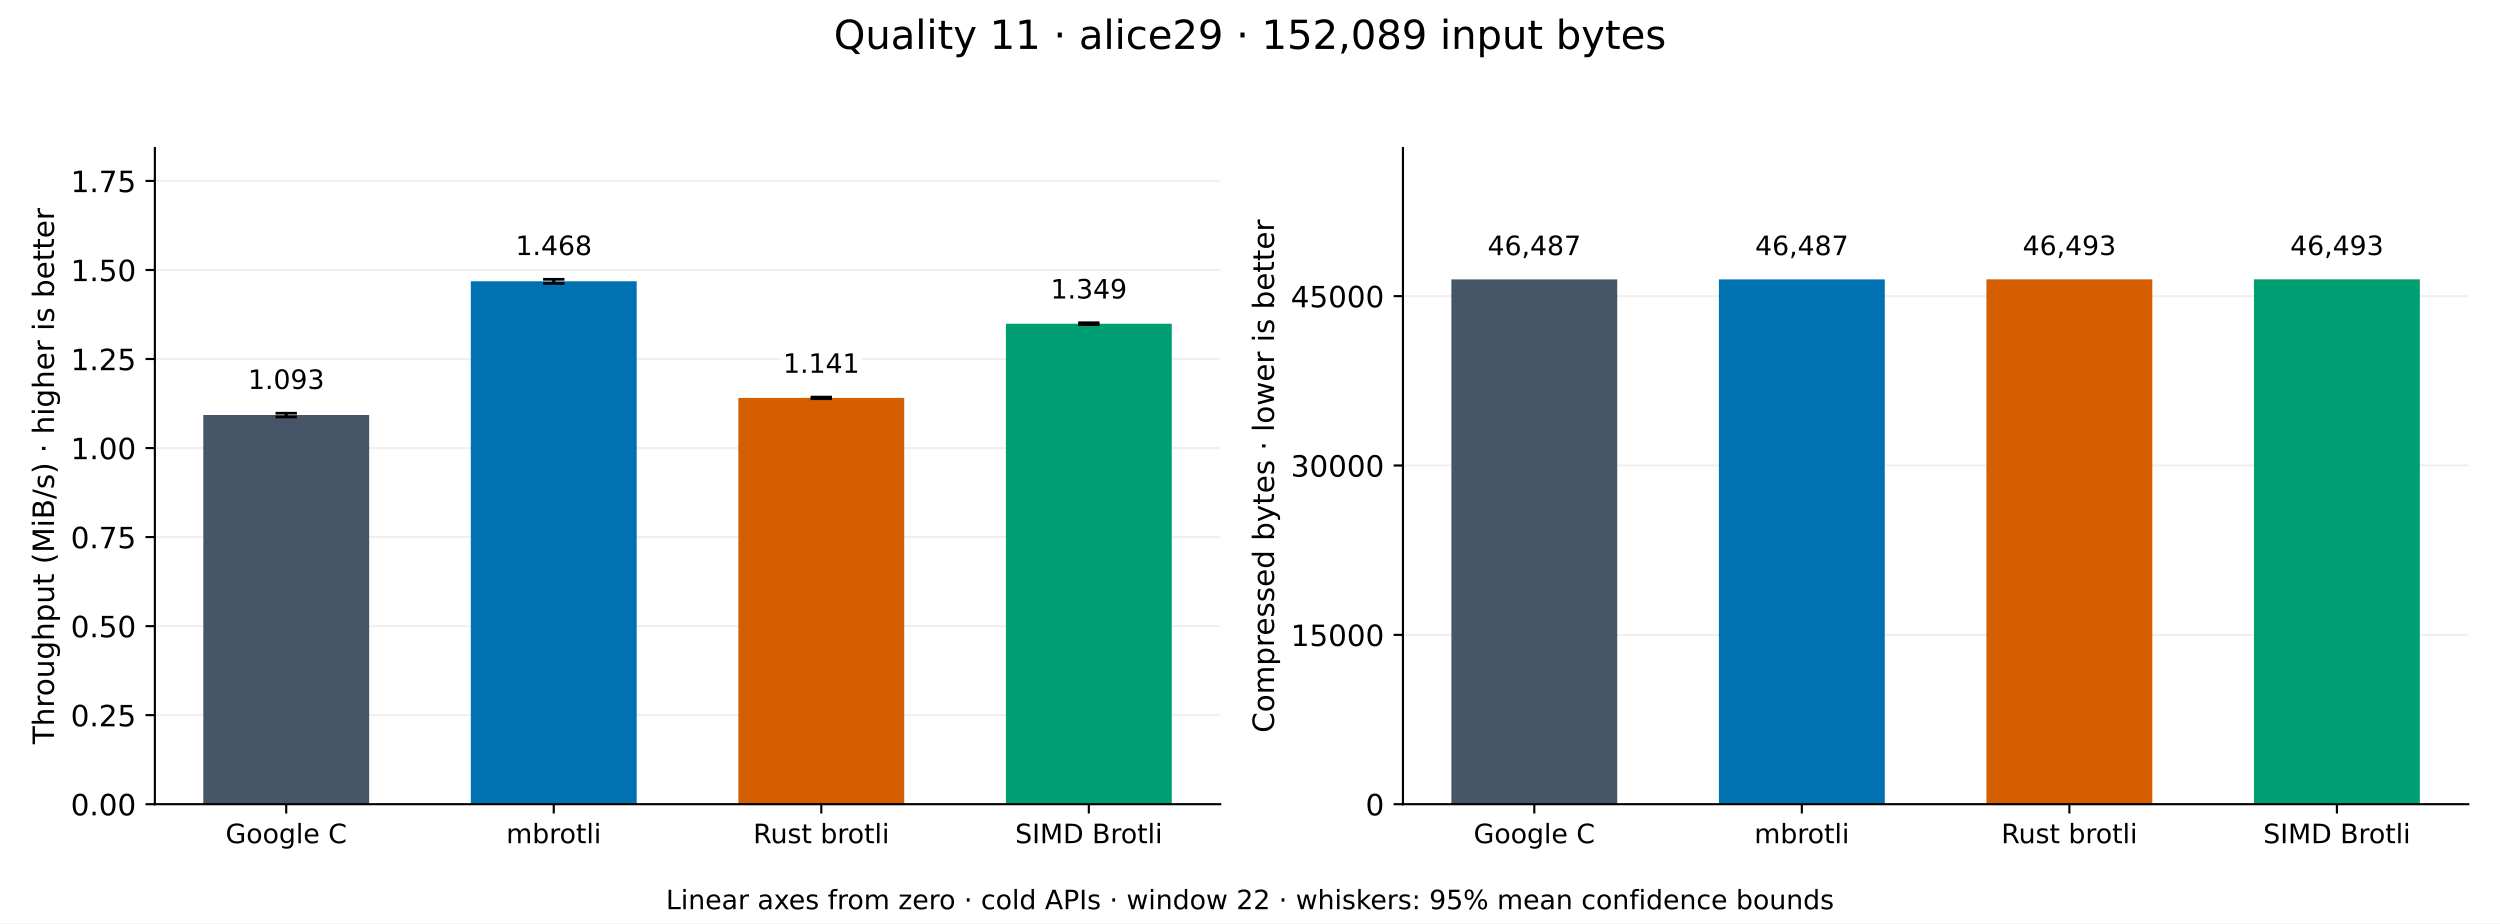
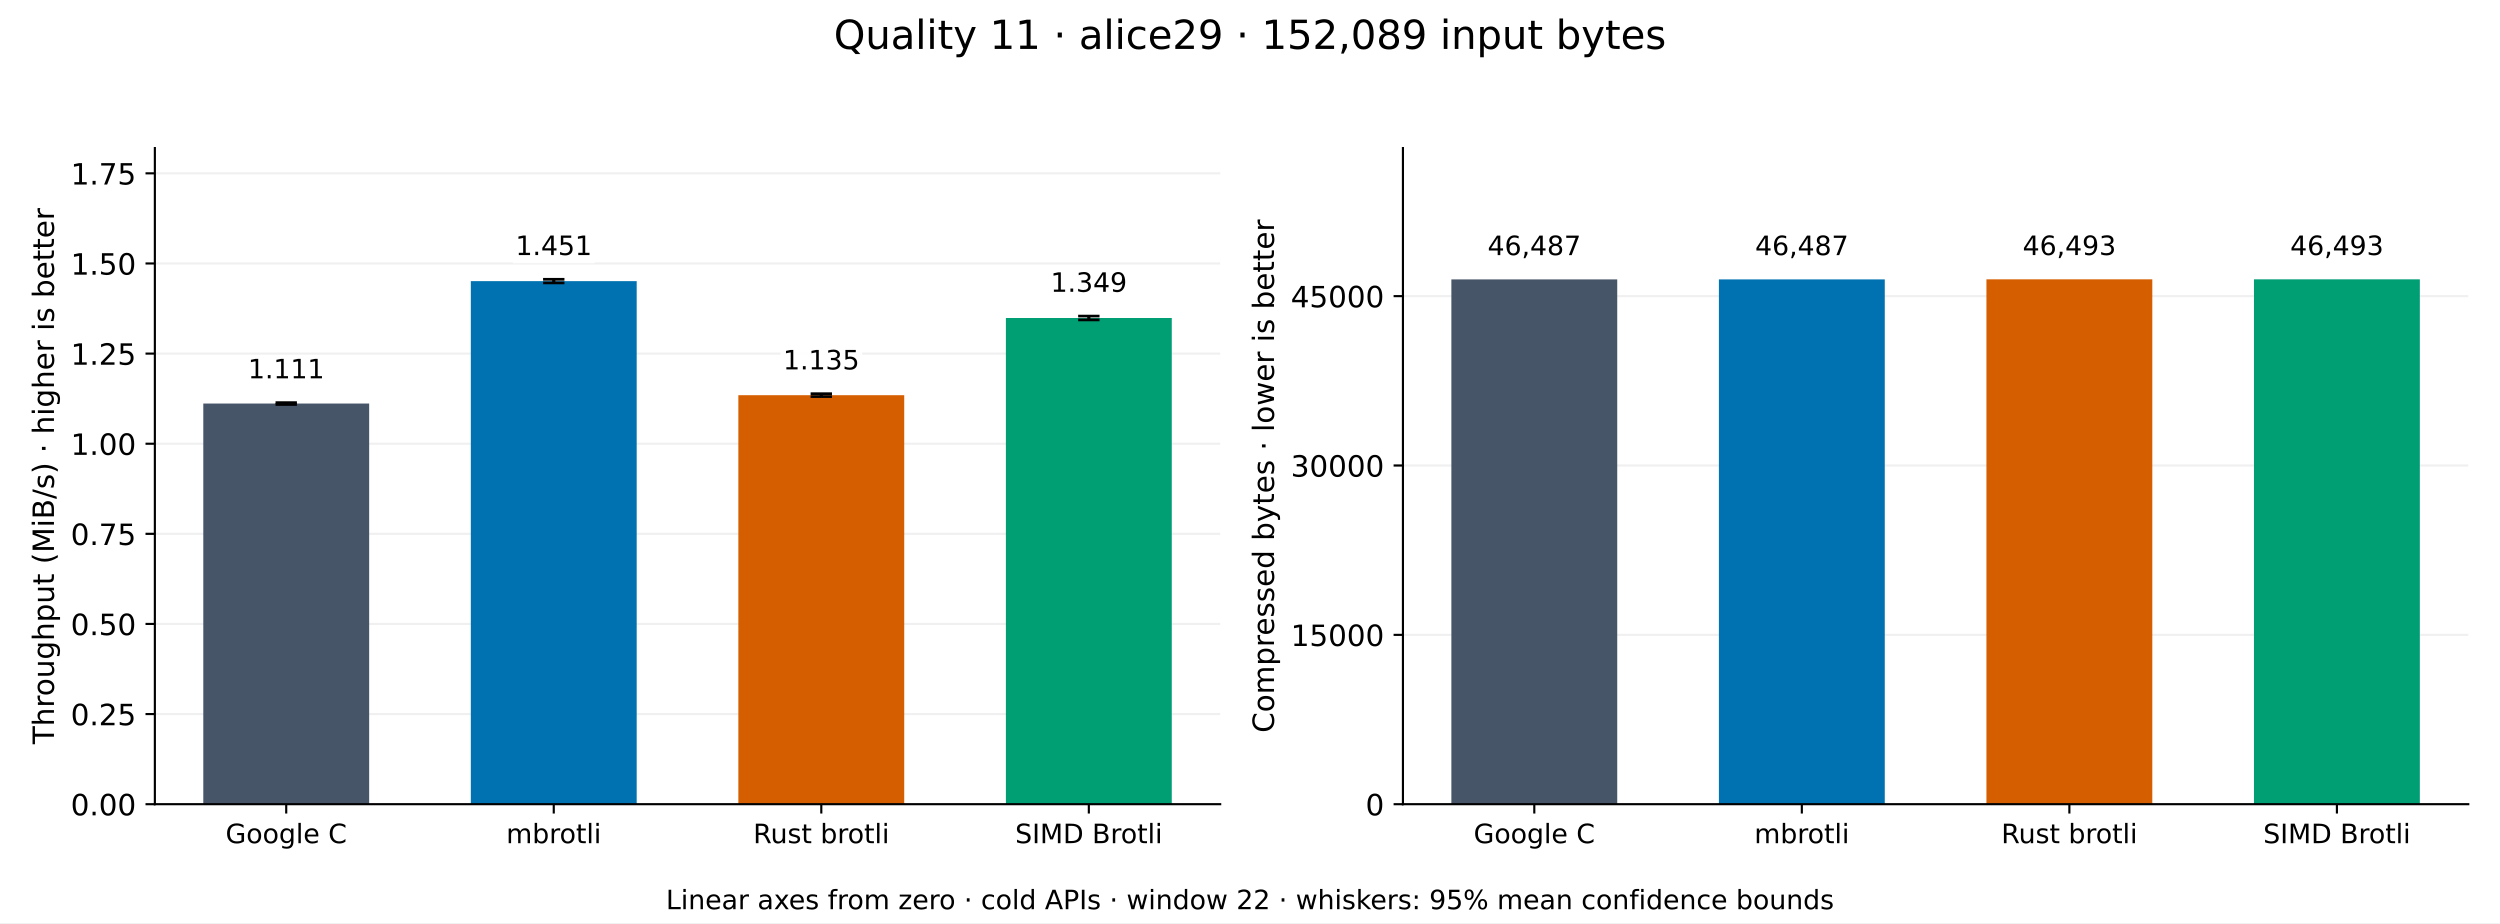
<svg xmlns="http://www.w3.org/2000/svg" xmlns:xlink="http://www.w3.org/1999/xlink" width="936pt" height="345.6pt" viewBox="0 0 936 345.6" version="1.1">
  <defs>
    <style type="text/css">*{stroke-linejoin: round; stroke-linecap: butt}</style>
  </defs>
  <g id="figure_1">
    <g id="patch_1">
      <path d="M 0 345.6 L 936 345.6 L 936 0 L 0 0 z " style="fill: #ffffff" />
    </g>
    <g id="axes_1">
      <g id="patch_2">
        <path d="M 57.98 301.088 L 456.84 301.088 L 456.84 55.44 L 57.98 55.44 z " style="fill: #ffffff" />
      </g>
      <g id="matplotlib.axis_1">
        <g id="xtick_1">
          <g id="line2d_1">
            <defs>
              <path id="m3d63aaa0ea" d="M 0 0 L 0 3.5 " style="stroke: #000000; stroke-width: 0.8" />
            </defs>
            <g>
              <use xlink:href="#m3d63aaa0ea" x="107.161" y="301.088" style="stroke: #000000; stroke-width: 0.8" />
            </g>
          </g>
          <g id="text_1">
            <text style="font-size: 10px; font-family: 'DejaVu Sans', 'Bitstream Vera Sans', 'Computer Modern Sans Serif', 'Lucida Grande', 'Verdana', 'Geneva', 'Lucid', 'Arial', 'Helvetica', 'Avant Garde', sans-serif; text-anchor: middle" x="107.161" y="315.686" transform="rotate(-0 107.1614 315.6864)">Google C</text>
          </g>
        </g>
        <g id="xtick_2">
          <g id="line2d_2">
            <g>
              <use xlink:href="#m3d63aaa0ea" x="207.327" y="301.088" style="stroke: #000000; stroke-width: 0.8" />
            </g>
          </g>
          <g id="text_2">
            <text style="font-size: 10px; font-family: 'DejaVu Sans', 'Bitstream Vera Sans', 'Computer Modern Sans Serif', 'Lucida Grande', 'Verdana', 'Geneva', 'Lucid', 'Arial', 'Helvetica', 'Avant Garde', sans-serif; text-anchor: middle" x="207.327" y="315.686" transform="rotate(-0 207.3271 315.6864)">mbrotli</text>
          </g>
        </g>
        <g id="xtick_3">
          <g id="line2d_3">
            <g>
              <use xlink:href="#m3d63aaa0ea" x="307.493" y="301.088" style="stroke: #000000; stroke-width: 0.8" />
            </g>
          </g>
          <g id="text_3">
            <text style="font-size: 10px; font-family: 'DejaVu Sans', 'Bitstream Vera Sans', 'Computer Modern Sans Serif', 'Lucida Grande', 'Verdana', 'Geneva', 'Lucid', 'Arial', 'Helvetica', 'Avant Garde', sans-serif; text-anchor: middle" x="307.493" y="315.686" transform="rotate(-0 307.4929 315.6864)">Rust brotli</text>
          </g>
        </g>
        <g id="xtick_4">
          <g id="line2d_4">
            <g>
              <use xlink:href="#m3d63aaa0ea" x="407.659" y="301.088" style="stroke: #000000; stroke-width: 0.8" />
            </g>
          </g>
          <g id="text_4">
            <text style="font-size: 10px; font-family: 'DejaVu Sans', 'Bitstream Vera Sans', 'Computer Modern Sans Serif', 'Lucida Grande', 'Verdana', 'Geneva', 'Lucid', 'Arial', 'Helvetica', 'Avant Garde', sans-serif; text-anchor: middle" x="407.659" y="315.686" transform="rotate(-0 407.6586 315.6864)">SIMD Brotli</text>
          </g>
        </g>
      </g>
      <g id="matplotlib.axis_2">
        <g id="ytick_1">
          <g id="line2d_5">
            <path d="M 57.98 301.088 L 456.84 301.088 " clip-path="url(#p3a01ae5ec7)" style="fill: none; stroke: #b0b0b0; stroke-opacity: 0.18; stroke-width: 0.8; stroke-linecap: square" />
          </g>
          <g id="line2d_6">
            <defs>
              <path id="mb6c034703b" d="M 0 0 L -3.5 0 " style="stroke: #000000; stroke-width: 0.8" />
            </defs>
            <g>
              <use xlink:href="#mb6c034703b" x="57.98" y="301.088" style="stroke: #000000; stroke-width: 0.8" />
            </g>
          </g>
          <g id="text_5">
            <text style="font-size: 11px; font-family: 'DejaVu Sans', 'Bitstream Vera Sans', 'Computer Modern Sans Serif', 'Lucida Grande', 'Verdana', 'Geneva', 'Lucid', 'Arial', 'Helvetica', 'Avant Garde', sans-serif; text-anchor: end" x="50.98" y="305.267" transform="rotate(-0 50.98 305.2671)">0.00</text>
          </g>
        </g>
        <g id="ytick_2">
          <g id="line2d_7">
-             <path d="M 57.98 267.753 L 456.84 267.753 " clip-path="url(#p3a01ae5ec7)" style="fill: none; stroke: #b0b0b0; stroke-opacity: 0.18; stroke-width: 0.8; stroke-linecap: square" />
+             <path d="M 57.98 267.348 L 456.84 267.348 " clip-path="url(#p3a01ae5ec7)" style="fill: none; stroke: #b0b0b0; stroke-opacity: 0.18; stroke-width: 0.8; stroke-linecap: square" />
          </g>
          <g id="line2d_8">
            <g>
-               <use xlink:href="#mb6c034703b" x="57.98" y="267.753" style="stroke: #000000; stroke-width: 0.8" />
+               <use xlink:href="#mb6c034703b" x="57.98" y="267.348" style="stroke: #000000; stroke-width: 0.8" />
            </g>
          </g>
          <g id="text_6">
-             <text style="font-size: 11px; font-family: 'DejaVu Sans', 'Bitstream Vera Sans', 'Computer Modern Sans Serif', 'Lucida Grande', 'Verdana', 'Geneva', 'Lucid', 'Arial', 'Helvetica', 'Avant Garde', sans-serif; text-anchor: end" x="50.98" y="271.933" transform="rotate(-0 50.98 271.9326)">0.25</text>
+             <text style="font-size: 11px; font-family: 'DejaVu Sans', 'Bitstream Vera Sans', 'Computer Modern Sans Serif', 'Lucida Grande', 'Verdana', 'Geneva', 'Lucid', 'Arial', 'Helvetica', 'Avant Garde', sans-serif; text-anchor: end" x="50.98" y="271.527" transform="rotate(-0 50.98 271.5269)">0.25</text>
          </g>
        </g>
        <g id="ytick_3">
          <g id="line2d_9">
-             <path d="M 57.98 234.419 L 456.84 234.419 " clip-path="url(#p3a01ae5ec7)" style="fill: none; stroke: #b0b0b0; stroke-opacity: 0.18; stroke-width: 0.8; stroke-linecap: square" />
+             <path d="M 57.98 233.607 L 456.84 233.607 " clip-path="url(#p3a01ae5ec7)" style="fill: none; stroke: #b0b0b0; stroke-opacity: 0.18; stroke-width: 0.8; stroke-linecap: square" />
          </g>
          <g id="line2d_10">
            <g>
-               <use xlink:href="#mb6c034703b" x="57.98" y="234.419" style="stroke: #000000; stroke-width: 0.8" />
+               <use xlink:href="#mb6c034703b" x="57.98" y="233.607" style="stroke: #000000; stroke-width: 0.8" />
            </g>
          </g>
          <g id="text_7">
-             <text style="font-size: 11px; font-family: 'DejaVu Sans', 'Bitstream Vera Sans', 'Computer Modern Sans Serif', 'Lucida Grande', 'Verdana', 'Geneva', 'Lucid', 'Arial', 'Helvetica', 'Avant Garde', sans-serif; text-anchor: end" x="50.98" y="238.598" transform="rotate(-0 50.98 238.5981)">0.50</text>
+             <text style="font-size: 11px; font-family: 'DejaVu Sans', 'Bitstream Vera Sans', 'Computer Modern Sans Serif', 'Lucida Grande', 'Verdana', 'Geneva', 'Lucid', 'Arial', 'Helvetica', 'Avant Garde', sans-serif; text-anchor: end" x="50.98" y="237.787" transform="rotate(-0 50.98 237.7866)">0.50</text>
          </g>
        </g>
        <g id="ytick_4">
          <g id="line2d_11">
-             <path d="M 57.98 201.084 L 456.84 201.084 " clip-path="url(#p3a01ae5ec7)" style="fill: none; stroke: #b0b0b0; stroke-opacity: 0.18; stroke-width: 0.8; stroke-linecap: square" />
+             <path d="M 57.98 199.867 L 456.84 199.867 " clip-path="url(#p3a01ae5ec7)" style="fill: none; stroke: #b0b0b0; stroke-opacity: 0.18; stroke-width: 0.8; stroke-linecap: square" />
          </g>
          <g id="line2d_12">
            <g>
-               <use xlink:href="#mb6c034703b" x="57.98" y="201.084" style="stroke: #000000; stroke-width: 0.8" />
+               <use xlink:href="#mb6c034703b" x="57.98" y="199.867" style="stroke: #000000; stroke-width: 0.8" />
            </g>
          </g>
          <g id="text_8">
-             <text style="font-size: 11px; font-family: 'DejaVu Sans', 'Bitstream Vera Sans', 'Computer Modern Sans Serif', 'Lucida Grande', 'Verdana', 'Geneva', 'Lucid', 'Arial', 'Helvetica', 'Avant Garde', sans-serif; text-anchor: end" x="50.98" y="205.264" transform="rotate(-0 50.98 205.2635)">0.75</text>
+             <text style="font-size: 11px; font-family: 'DejaVu Sans', 'Bitstream Vera Sans', 'Computer Modern Sans Serif', 'Lucida Grande', 'Verdana', 'Geneva', 'Lucid', 'Arial', 'Helvetica', 'Avant Garde', sans-serif; text-anchor: end" x="50.98" y="204.046" transform="rotate(-0 50.98 204.0463)">0.75</text>
          </g>
        </g>
        <g id="ytick_5">
          <g id="line2d_13">
-             <path d="M 57.98 167.75 L 456.84 167.75 " clip-path="url(#p3a01ae5ec7)" style="fill: none; stroke: #b0b0b0; stroke-opacity: 0.18; stroke-width: 0.8; stroke-linecap: square" />
+             <path d="M 57.98 166.127 L 456.84 166.127 " clip-path="url(#p3a01ae5ec7)" style="fill: none; stroke: #b0b0b0; stroke-opacity: 0.18; stroke-width: 0.8; stroke-linecap: square" />
          </g>
          <g id="line2d_14">
            <g>
-               <use xlink:href="#mb6c034703b" x="57.98" y="167.75" style="stroke: #000000; stroke-width: 0.8" />
+               <use xlink:href="#mb6c034703b" x="57.98" y="166.127" style="stroke: #000000; stroke-width: 0.8" />
            </g>
          </g>
          <g id="text_9">
-             <text style="font-size: 11px; font-family: 'DejaVu Sans', 'Bitstream Vera Sans', 'Computer Modern Sans Serif', 'Lucida Grande', 'Verdana', 'Geneva', 'Lucid', 'Arial', 'Helvetica', 'Avant Garde', sans-serif; text-anchor: end" x="50.98" y="171.929" transform="rotate(-0 50.98 171.929)">1.00</text>
+             <text style="font-size: 11px; font-family: 'DejaVu Sans', 'Bitstream Vera Sans', 'Computer Modern Sans Serif', 'Lucida Grande', 'Verdana', 'Geneva', 'Lucid', 'Arial', 'Helvetica', 'Avant Garde', sans-serif; text-anchor: end" x="50.98" y="170.306" transform="rotate(-0 50.98 170.306)">1.00</text>
          </g>
        </g>
        <g id="ytick_6">
          <g id="line2d_15">
-             <path d="M 57.98 134.415 L 456.84 134.415 " clip-path="url(#p3a01ae5ec7)" style="fill: none; stroke: #b0b0b0; stroke-opacity: 0.18; stroke-width: 0.8; stroke-linecap: square" />
+             <path d="M 57.98 132.387 L 456.84 132.387 " clip-path="url(#p3a01ae5ec7)" style="fill: none; stroke: #b0b0b0; stroke-opacity: 0.18; stroke-width: 0.8; stroke-linecap: square" />
          </g>
          <g id="line2d_16">
            <g>
-               <use xlink:href="#mb6c034703b" x="57.98" y="134.415" style="stroke: #000000; stroke-width: 0.8" />
+               <use xlink:href="#mb6c034703b" x="57.98" y="132.387" style="stroke: #000000; stroke-width: 0.8" />
            </g>
          </g>
          <g id="text_10">
-             <text style="font-size: 11px; font-family: 'DejaVu Sans', 'Bitstream Vera Sans', 'Computer Modern Sans Serif', 'Lucida Grande', 'Verdana', 'Geneva', 'Lucid', 'Arial', 'Helvetica', 'Avant Garde', sans-serif; text-anchor: end" x="50.98" y="138.594" transform="rotate(-0 50.98 138.5945)">1.25</text>
+             <text style="font-size: 11px; font-family: 'DejaVu Sans', 'Bitstream Vera Sans', 'Computer Modern Sans Serif', 'Lucida Grande', 'Verdana', 'Geneva', 'Lucid', 'Arial', 'Helvetica', 'Avant Garde', sans-serif; text-anchor: end" x="50.98" y="136.566" transform="rotate(-0 50.98 136.5657)">1.25</text>
          </g>
        </g>
        <g id="ytick_7">
          <g id="line2d_17">
-             <path d="M 57.98 101.081 L 456.84 101.081 " clip-path="url(#p3a01ae5ec7)" style="fill: none; stroke: #b0b0b0; stroke-opacity: 0.18; stroke-width: 0.8; stroke-linecap: square" />
+             <path d="M 57.98 98.646 L 456.84 98.646 " clip-path="url(#p3a01ae5ec7)" style="fill: none; stroke: #b0b0b0; stroke-opacity: 0.18; stroke-width: 0.8; stroke-linecap: square" />
          </g>
          <g id="line2d_18">
            <g>
-               <use xlink:href="#mb6c034703b" x="57.98" y="101.081" style="stroke: #000000; stroke-width: 0.8" />
+               <use xlink:href="#mb6c034703b" x="57.98" y="98.646" style="stroke: #000000; stroke-width: 0.8" />
            </g>
          </g>
          <g id="text_11">
-             <text style="font-size: 11px; font-family: 'DejaVu Sans', 'Bitstream Vera Sans', 'Computer Modern Sans Serif', 'Lucida Grande', 'Verdana', 'Geneva', 'Lucid', 'Arial', 'Helvetica', 'Avant Garde', sans-serif; text-anchor: end" x="50.98" y="105.26" transform="rotate(-0 50.98 105.26)">1.50</text>
+             <text style="font-size: 11px; font-family: 'DejaVu Sans', 'Bitstream Vera Sans', 'Computer Modern Sans Serif', 'Lucida Grande', 'Verdana', 'Geneva', 'Lucid', 'Arial', 'Helvetica', 'Avant Garde', sans-serif; text-anchor: end" x="50.98" y="102.825" transform="rotate(-0 50.98 102.8254)">1.50</text>
          </g>
        </g>
        <g id="ytick_8">
          <g id="line2d_19">
-             <path d="M 57.98 67.746 L 456.84 67.746 " clip-path="url(#p3a01ae5ec7)" style="fill: none; stroke: #b0b0b0; stroke-opacity: 0.18; stroke-width: 0.8; stroke-linecap: square" />
+             <path d="M 57.98 64.906 L 456.84 64.906 " clip-path="url(#p3a01ae5ec7)" style="fill: none; stroke: #b0b0b0; stroke-opacity: 0.18; stroke-width: 0.8; stroke-linecap: square" />
          </g>
          <g id="line2d_20">
            <g>
-               <use xlink:href="#mb6c034703b" x="57.98" y="67.746" style="stroke: #000000; stroke-width: 0.8" />
+               <use xlink:href="#mb6c034703b" x="57.98" y="64.906" style="stroke: #000000; stroke-width: 0.8" />
            </g>
          </g>
          <g id="text_12">
-             <text style="font-size: 11px; font-family: 'DejaVu Sans', 'Bitstream Vera Sans', 'Computer Modern Sans Serif', 'Lucida Grande', 'Verdana', 'Geneva', 'Lucid', 'Arial', 'Helvetica', 'Avant Garde', sans-serif; text-anchor: end" x="50.98" y="71.925" transform="rotate(-0 50.98 71.92543)">1.75</text>
+             <text style="font-size: 11px; font-family: 'DejaVu Sans', 'Bitstream Vera Sans', 'Computer Modern Sans Serif', 'Lucida Grande', 'Verdana', 'Geneva', 'Lucid', 'Arial', 'Helvetica', 'Avant Garde', sans-serif; text-anchor: end" x="50.98" y="69.085" transform="rotate(-0 50.98 69.08511)">1.75</text>
          </g>
        </g>
        <g id="text_13">
          <text style="font-size: 11px; font-family: 'DejaVu Sans', 'Bitstream Vera Sans', 'Computer Modern Sans Serif', 'Lucida Grande', 'Verdana', 'Geneva', 'Lucid', 'Arial', 'Helvetica', 'Avant Garde', sans-serif; text-anchor: middle" x="20.2" y="178.264" transform="rotate(-90 20.20016 178.264)">Throughput (MiB/s) · higher is better</text>
        </g>
      </g>
      <g id="patch_3">
-         <path d="M 76.11 301.088 L 138.213 301.088 L 138.213 155.38 L 76.11 155.38 z " clip-path="url(#p3a01ae5ec7)" style="fill: #475569" />
+         <path d="M 76.11 301.088 L 138.213 301.088 L 138.213 151.088 L 76.11 151.088 z " clip-path="url(#p3a01ae5ec7)" style="fill: #475569" />
      </g>
      <g id="patch_4">
-         <path d="M 176.276 301.088 L 238.379 301.088 L 238.379 105.314 L 176.276 105.314 z " clip-path="url(#p3a01ae5ec7)" style="fill: #0072b2" />
+         <path d="M 176.276 301.088 L 238.379 301.088 L 238.379 105.245 L 176.276 105.245 z " clip-path="url(#p3a01ae5ec7)" style="fill: #0072b2" />
      </g>
      <g id="patch_5">
-         <path d="M 276.441 301.088 L 338.544 301.088 L 338.544 148.976 L 276.441 148.976 z " clip-path="url(#p3a01ae5ec7)" style="fill: #d55e00" />
+         <path d="M 276.441 301.088 L 338.544 301.088 L 338.544 147.962 L 276.441 147.962 z " clip-path="url(#p3a01ae5ec7)" style="fill: #d55e00" />
      </g>
      <g id="patch_6">
-         <path d="M 376.607 301.088 L 438.71 301.088 L 438.71 121.198 L 376.607 121.198 z " clip-path="url(#p3a01ae5ec7)" style="fill: #009e73" />
+         <path d="M 376.607 301.088 L 438.71 301.088 L 438.71 119.067 L 376.607 119.067 z " clip-path="url(#p3a01ae5ec7)" style="fill: #009e73" />
      </g>
      <g id="LineCollection_1">
-         <path d="M 107.161 156.13 L 107.161 154.704 " clip-path="url(#p3a01ae5ec7)" style="fill: none; stroke: #000000; stroke-width: 1.2" />
-         <path d="M 207.327 106.141 L 207.327 104.57 " clip-path="url(#p3a01ae5ec7)" style="fill: none; stroke: #000000; stroke-width: 1.2" />
-         <path d="M 307.493 149.289 L 307.493 148.664 " clip-path="url(#p3a01ae5ec7)" style="fill: none; stroke: #000000; stroke-width: 1.2" />
-         <path d="M 407.659 121.563 L 407.659 120.837 " clip-path="url(#p3a01ae5ec7)" style="fill: none; stroke: #000000; stroke-width: 1.2" />
+         <path d="M 107.161 151.454 L 107.161 150.733 " clip-path="url(#p3a01ae5ec7)" style="fill: none; stroke: #000000; stroke-width: 1.2" />
+         <path d="M 207.327 105.941 L 207.327 104.57 " clip-path="url(#p3a01ae5ec7)" style="fill: none; stroke: #000000; stroke-width: 1.2" />
+         <path d="M 307.493 148.483 L 307.493 147.393 " clip-path="url(#p3a01ae5ec7)" style="fill: none; stroke: #000000; stroke-width: 1.2" />
+         <path d="M 407.659 119.788 L 407.659 118.342 " clip-path="url(#p3a01ae5ec7)" style="fill: none; stroke: #000000; stroke-width: 1.2" />
      </g>
      <g id="line2d_21">
        <defs>
          <path id="ma4d3aa00d3" d="M 4 0 L -4 -0 " style="stroke: #000000" />
        </defs>
        <g clip-path="url(#p3a01ae5ec7)">
-           <use xlink:href="#ma4d3aa00d3" x="107.161" y="156.13" style="fill: #1f77b4; stroke: #000000" />
-           <use xlink:href="#ma4d3aa00d3" x="207.327" y="106.141" style="fill: #1f77b4; stroke: #000000" />
-           <use xlink:href="#ma4d3aa00d3" x="307.493" y="149.289" style="fill: #1f77b4; stroke: #000000" />
-           <use xlink:href="#ma4d3aa00d3" x="407.659" y="121.563" style="fill: #1f77b4; stroke: #000000" />
+           <use xlink:href="#ma4d3aa00d3" x="107.161" y="151.454" style="fill: #1f77b4; stroke: #000000" />
+           <use xlink:href="#ma4d3aa00d3" x="207.327" y="105.941" style="fill: #1f77b4; stroke: #000000" />
+           <use xlink:href="#ma4d3aa00d3" x="307.493" y="148.483" style="fill: #1f77b4; stroke: #000000" />
+           <use xlink:href="#ma4d3aa00d3" x="407.659" y="119.788" style="fill: #1f77b4; stroke: #000000" />
        </g>
      </g>
      <g id="line2d_22">
        <g clip-path="url(#p3a01ae5ec7)">
-           <use xlink:href="#ma4d3aa00d3" x="107.161" y="154.704" style="fill: #1f77b4; stroke: #000000" />
+           <use xlink:href="#ma4d3aa00d3" x="107.161" y="150.733" style="fill: #1f77b4; stroke: #000000" />
          <use xlink:href="#ma4d3aa00d3" x="207.327" y="104.57" style="fill: #1f77b4; stroke: #000000" />
-           <use xlink:href="#ma4d3aa00d3" x="307.493" y="148.664" style="fill: #1f77b4; stroke: #000000" />
-           <use xlink:href="#ma4d3aa00d3" x="407.659" y="120.837" style="fill: #1f77b4; stroke: #000000" />
+           <use xlink:href="#ma4d3aa00d3" x="307.493" y="147.393" style="fill: #1f77b4; stroke: #000000" />
+           <use xlink:href="#ma4d3aa00d3" x="407.659" y="118.342" style="fill: #1f77b4; stroke: #000000" />
        </g>
      </g>
      <g id="patch_7">
        <path d="M 57.98 301.088 L 57.98 55.44 " style="fill: none; stroke: #000000; stroke-width: 0.8; stroke-linejoin: miter; stroke-linecap: square" />
      </g>
      <g id="patch_8">
        <path d="M 57.98 301.088 L 456.84 301.088 " style="fill: none; stroke: #000000; stroke-width: 0.8; stroke-linejoin: miter; stroke-linecap: square" />
      </g>
      <g id="text_14">
        <g id="patch_9">
-           <path d="M 91.847 148.704 L 122.475 148.704 L 122.475 137.026 L 91.847 137.026 z " style="fill: #ffffff; opacity: 0.9" />
-         </g>
-         <text style="font-size: 10px; font-family: 'DejaVu Sans', 'Bitstream Vera Sans', 'Computer Modern Sans Serif', 'Lucida Grande', 'Verdana', 'Geneva', 'Lucid', 'Arial', 'Helvetica', 'Avant Garde', sans-serif; text-anchor: middle" x="107.161" y="145.624" transform="rotate(-0 107.1614 145.6243)">1.093</text>
+           <path d="M 91.847 144.733 L 122.475 144.733 L 122.475 133.055 L 91.847 133.055 z " style="fill: #ffffff; opacity: 0.9" />
+         </g>
+         <text style="font-size: 10px; font-family: 'DejaVu Sans', 'Bitstream Vera Sans', 'Computer Modern Sans Serif', 'Lucida Grande', 'Verdana', 'Geneva', 'Lucid', 'Arial', 'Helvetica', 'Avant Garde', sans-serif; text-anchor: middle" x="107.161" y="141.654" transform="rotate(-0 107.1614 141.6538)">1.111</text>
      </g>
      <g id="text_15">
        <g id="patch_10">
          <path d="M 192.013 98.57 L 222.641 98.57 L 222.641 86.891 L 192.013 86.891 z " style="fill: #ffffff; opacity: 0.9" />
        </g>
-         <text style="font-size: 10px; font-family: 'DejaVu Sans', 'Bitstream Vera Sans', 'Computer Modern Sans Serif', 'Lucida Grande', 'Verdana', 'Geneva', 'Lucid', 'Arial', 'Helvetica', 'Avant Garde', sans-serif; text-anchor: middle" x="207.327" y="95.49" transform="rotate(-0 207.3271 95.48991)">1.468</text>
+         <text style="font-size: 10px; font-family: 'DejaVu Sans', 'Bitstream Vera Sans', 'Computer Modern Sans Serif', 'Lucida Grande', 'Verdana', 'Geneva', 'Lucid', 'Arial', 'Helvetica', 'Avant Garde', sans-serif; text-anchor: middle" x="207.327" y="95.49" transform="rotate(-0 207.3271 95.48991)">1.451</text>
      </g>
      <g id="text_16">
        <g id="patch_11">
-           <path d="M 292.179 142.664 L 322.807 142.664 L 322.807 130.986 L 292.179 130.986 z " style="fill: #ffffff; opacity: 0.9" />
-         </g>
-         <text style="font-size: 10px; font-family: 'DejaVu Sans', 'Bitstream Vera Sans', 'Computer Modern Sans Serif', 'Lucida Grande', 'Verdana', 'Geneva', 'Lucid', 'Arial', 'Helvetica', 'Avant Garde', sans-serif; text-anchor: middle" x="307.493" y="139.584" transform="rotate(-0 307.4929 139.5841)">1.141</text>
+           <path d="M 292.179 141.393 L 322.807 141.393 L 322.807 129.715 L 292.179 129.715 z " style="fill: #ffffff; opacity: 0.9" />
+         </g>
+         <text style="font-size: 10px; font-family: 'DejaVu Sans', 'Bitstream Vera Sans', 'Computer Modern Sans Serif', 'Lucida Grande', 'Verdana', 'Geneva', 'Lucid', 'Arial', 'Helvetica', 'Avant Garde', sans-serif; text-anchor: middle" x="307.493" y="138.313" transform="rotate(-0 307.4929 138.3132)">1.135</text>
      </g>
      <g id="text_17">
        <g id="patch_12">
-           <path d="M 392.345 114.837 L 422.973 114.837 L 422.973 103.159 L 392.345 103.159 z " style="fill: #ffffff; opacity: 0.9" />
-         </g>
-         <text style="font-size: 10px; font-family: 'DejaVu Sans', 'Bitstream Vera Sans', 'Computer Modern Sans Serif', 'Lucida Grande', 'Verdana', 'Geneva', 'Lucid', 'Arial', 'Helvetica', 'Avant Garde', sans-serif; text-anchor: middle" x="407.659" y="111.758" transform="rotate(-0 407.6586 111.7577)">1.349</text>
+           <path d="M 392.345 112.342 L 422.973 112.342 L 422.973 100.663 L 392.345 100.663 z " style="fill: #ffffff; opacity: 0.9" />
+         </g>
+         <text style="font-size: 10px; font-family: 'DejaVu Sans', 'Bitstream Vera Sans', 'Computer Modern Sans Serif', 'Lucida Grande', 'Verdana', 'Geneva', 'Lucid', 'Arial', 'Helvetica', 'Avant Garde', sans-serif; text-anchor: middle" x="407.659" y="109.262" transform="rotate(-0 407.6586 109.2618)">1.349</text>
      </g>
    </g>
    <g id="axes_2">
      <g id="patch_13">
        <path d="M 525.26 301.088 L 924.12 301.088 L 924.12 55.44 L 525.26 55.44 z " style="fill: #ffffff" />
      </g>
      <g id="matplotlib.axis_3">
        <g id="xtick_5">
          <g id="line2d_23">
            <g>
              <use xlink:href="#m3d63aaa0ea" x="574.441" y="301.088" style="stroke: #000000; stroke-width: 0.8" />
            </g>
          </g>
          <g id="text_18">
            <text style="font-size: 10px; font-family: 'DejaVu Sans', 'Bitstream Vera Sans', 'Computer Modern Sans Serif', 'Lucida Grande', 'Verdana', 'Geneva', 'Lucid', 'Arial', 'Helvetica', 'Avant Garde', sans-serif; text-anchor: middle" x="574.441" y="315.686" transform="rotate(-0 574.4414 315.6864)">Google C</text>
          </g>
        </g>
        <g id="xtick_6">
          <g id="line2d_24">
            <g>
              <use xlink:href="#m3d63aaa0ea" x="674.607" y="301.088" style="stroke: #000000; stroke-width: 0.8" />
            </g>
          </g>
          <g id="text_19">
            <text style="font-size: 10px; font-family: 'DejaVu Sans', 'Bitstream Vera Sans', 'Computer Modern Sans Serif', 'Lucida Grande', 'Verdana', 'Geneva', 'Lucid', 'Arial', 'Helvetica', 'Avant Garde', sans-serif; text-anchor: middle" x="674.607" y="315.686" transform="rotate(-0 674.6071 315.6864)">mbrotli</text>
          </g>
        </g>
        <g id="xtick_7">
          <g id="line2d_25">
            <g>
              <use xlink:href="#m3d63aaa0ea" x="774.773" y="301.088" style="stroke: #000000; stroke-width: 0.8" />
            </g>
          </g>
          <g id="text_20">
            <text style="font-size: 10px; font-family: 'DejaVu Sans', 'Bitstream Vera Sans', 'Computer Modern Sans Serif', 'Lucida Grande', 'Verdana', 'Geneva', 'Lucid', 'Arial', 'Helvetica', 'Avant Garde', sans-serif; text-anchor: middle" x="774.773" y="315.686" transform="rotate(-0 774.7729 315.6864)">Rust brotli</text>
          </g>
        </g>
        <g id="xtick_8">
          <g id="line2d_26">
            <g>
              <use xlink:href="#m3d63aaa0ea" x="874.939" y="301.088" style="stroke: #000000; stroke-width: 0.8" />
            </g>
          </g>
          <g id="text_21">
            <text style="font-size: 10px; font-family: 'DejaVu Sans', 'Bitstream Vera Sans', 'Computer Modern Sans Serif', 'Lucida Grande', 'Verdana', 'Geneva', 'Lucid', 'Arial', 'Helvetica', 'Avant Garde', sans-serif; text-anchor: middle" x="874.939" y="315.686" transform="rotate(-0 874.9386 315.6864)">SIMD Brotli</text>
          </g>
        </g>
      </g>
      <g id="matplotlib.axis_4">
        <g id="ytick_9">
          <g id="line2d_27">
            <path d="M 525.26 301.088 L 924.12 301.088 " clip-path="url(#p4e565bda3d)" style="fill: none; stroke: #b0b0b0; stroke-opacity: 0.18; stroke-width: 0.8; stroke-linecap: square" />
          </g>
          <g id="line2d_28">
            <g>
              <use xlink:href="#mb6c034703b" x="525.26" y="301.088" style="stroke: #000000; stroke-width: 0.8" />
            </g>
          </g>
          <g id="text_22">
            <text style="font-size: 11px; font-family: 'DejaVu Sans', 'Bitstream Vera Sans', 'Computer Modern Sans Serif', 'Lucida Grande', 'Verdana', 'Geneva', 'Lucid', 'Arial', 'Helvetica', 'Avant Garde', sans-serif; text-anchor: end" x="518.26" y="305.267" transform="rotate(-0 518.26 305.2671)">0</text>
          </g>
        </g>
        <g id="ytick_10">
          <g id="line2d_29">
            <path d="M 525.26 237.685 L 924.12 237.685 " clip-path="url(#p4e565bda3d)" style="fill: none; stroke: #b0b0b0; stroke-opacity: 0.18; stroke-width: 0.8; stroke-linecap: square" />
          </g>
          <g id="line2d_30">
            <g>
              <use xlink:href="#mb6c034703b" x="525.26" y="237.685" style="stroke: #000000; stroke-width: 0.8" />
            </g>
          </g>
          <g id="text_23">
            <text style="font-size: 11px; font-family: 'DejaVu Sans', 'Bitstream Vera Sans', 'Computer Modern Sans Serif', 'Lucida Grande', 'Verdana', 'Geneva', 'Lucid', 'Arial', 'Helvetica', 'Avant Garde', sans-serif; text-anchor: end" x="518.26" y="241.865" transform="rotate(-0 518.26 241.8646)">15000</text>
          </g>
        </g>
        <g id="ytick_11">
          <g id="line2d_31">
            <path d="M 525.26 174.283 L 924.12 174.283 " clip-path="url(#p4e565bda3d)" style="fill: none; stroke: #b0b0b0; stroke-opacity: 0.18; stroke-width: 0.8; stroke-linecap: square" />
          </g>
          <g id="line2d_32">
            <g>
              <use xlink:href="#mb6c034703b" x="525.26" y="174.283" style="stroke: #000000; stroke-width: 0.8" />
            </g>
          </g>
          <g id="text_24">
            <text style="font-size: 11px; font-family: 'DejaVu Sans', 'Bitstream Vera Sans', 'Computer Modern Sans Serif', 'Lucida Grande', 'Verdana', 'Geneva', 'Lucid', 'Arial', 'Helvetica', 'Avant Garde', sans-serif; text-anchor: end" x="518.26" y="178.462" transform="rotate(-0 518.26 178.462)">30000</text>
          </g>
        </g>
        <g id="ytick_12">
          <g id="line2d_33">
            <path d="M 525.26 110.88 L 924.12 110.88 " clip-path="url(#p4e565bda3d)" style="fill: none; stroke: #b0b0b0; stroke-opacity: 0.18; stroke-width: 0.8; stroke-linecap: square" />
          </g>
          <g id="line2d_34">
            <g>
              <use xlink:href="#mb6c034703b" x="525.26" y="110.88" style="stroke: #000000; stroke-width: 0.8" />
            </g>
          </g>
          <g id="text_25">
            <text style="font-size: 11px; font-family: 'DejaVu Sans', 'Bitstream Vera Sans', 'Computer Modern Sans Serif', 'Lucida Grande', 'Verdana', 'Geneva', 'Lucid', 'Arial', 'Helvetica', 'Avant Garde', sans-serif; text-anchor: end" x="518.26" y="115.059" transform="rotate(-0 518.26 115.0594)">45000</text>
          </g>
        </g>
        <g id="text_26">
          <text style="font-size: 11px; font-family: 'DejaVu Sans', 'Bitstream Vera Sans', 'Computer Modern Sans Serif', 'Lucida Grande', 'Verdana', 'Geneva', 'Lucid', 'Arial', 'Helvetica', 'Avant Garde', sans-serif; text-anchor: middle" x="476.979" y="178.264" transform="rotate(-90 476.9786 178.264)">Compressed bytes · lower is better</text>
        </g>
      </g>
      <g id="patch_14">
        <path d="M 543.39 301.088 L 605.493 301.088 L 605.493 104.595 L 543.39 104.595 z " clip-path="url(#p4e565bda3d)" style="fill: #475569" />
      </g>
      <g id="patch_15">
        <path d="M 643.556 301.088 L 705.659 301.088 L 705.659 104.595 L 643.556 104.595 z " clip-path="url(#p4e565bda3d)" style="fill: #0072b2" />
      </g>
      <g id="patch_16">
        <path d="M 743.721 301.088 L 805.824 301.088 L 805.824 104.57 L 743.721 104.57 z " clip-path="url(#p4e565bda3d)" style="fill: #d55e00" />
      </g>
      <g id="patch_17">
        <path d="M 843.887 301.088 L 905.99 301.088 L 905.99 104.57 L 843.887 104.57 z " clip-path="url(#p4e565bda3d)" style="fill: #009e73" />
      </g>
      <g id="patch_18">
        <path d="M 525.26 301.088 L 525.26 55.44 " style="fill: none; stroke: #000000; stroke-width: 0.8; stroke-linejoin: miter; stroke-linecap: square" />
      </g>
      <g id="patch_19">
        <path d="M 525.26 301.088 L 924.12 301.088 " style="fill: none; stroke: #000000; stroke-width: 0.8; stroke-linejoin: miter; stroke-linecap: square" />
      </g>
      <g id="text_27">
        <g id="patch_20">
          <path d="M 555.946 98.595 L 592.937 98.595 L 592.937 86.917 L 555.946 86.917 z " style="fill: #ffffff; opacity: 0.9" />
        </g>
        <text style="font-size: 10px; font-family: 'DejaVu Sans', 'Bitstream Vera Sans', 'Computer Modern Sans Serif', 'Lucida Grande', 'Verdana', 'Geneva', 'Lucid', 'Arial', 'Helvetica', 'Avant Garde', sans-serif; text-anchor: middle" x="574.441" y="95.515" transform="rotate(-0 574.4414 95.51527)">46,487</text>
      </g>
      <g id="text_28">
        <g id="patch_21">
          <path d="M 656.112 98.595 L 693.102 98.595 L 693.102 86.917 L 656.112 86.917 z " style="fill: #ffffff; opacity: 0.9" />
        </g>
        <text style="font-size: 10px; font-family: 'DejaVu Sans', 'Bitstream Vera Sans', 'Computer Modern Sans Serif', 'Lucida Grande', 'Verdana', 'Geneva', 'Lucid', 'Arial', 'Helvetica', 'Avant Garde', sans-serif; text-anchor: middle" x="674.607" y="95.515" transform="rotate(-0 674.6071 95.51527)">46,487</text>
      </g>
      <g id="text_29">
        <g id="patch_22">
          <path d="M 756.278 98.57 L 793.268 98.57 L 793.268 86.891 L 756.278 86.891 z " style="fill: #ffffff; opacity: 0.9" />
        </g>
        <text style="font-size: 10px; font-family: 'DejaVu Sans', 'Bitstream Vera Sans', 'Computer Modern Sans Serif', 'Lucida Grande', 'Verdana', 'Geneva', 'Lucid', 'Arial', 'Helvetica', 'Avant Garde', sans-serif; text-anchor: middle" x="774.773" y="95.49" transform="rotate(-0 774.7729 95.48991)">46,493</text>
      </g>
      <g id="text_30">
        <g id="patch_23">
          <path d="M 856.443 98.57 L 893.434 98.57 L 893.434 86.891 L 856.443 86.891 z " style="fill: #ffffff; opacity: 0.9" />
        </g>
        <text style="font-size: 10px; font-family: 'DejaVu Sans', 'Bitstream Vera Sans', 'Computer Modern Sans Serif', 'Lucida Grande', 'Verdana', 'Geneva', 'Lucid', 'Arial', 'Helvetica', 'Avant Garde', sans-serif; text-anchor: middle" x="874.939" y="95.49" transform="rotate(-0 874.9386 95.48991)">46,493</text>
      </g>
    </g>
    <g id="text_31">
      <text style="font-size: 15px; font-family: 'DejaVu Sans', 'Bitstream Vera Sans', 'Computer Modern Sans Serif', 'Lucida Grande', 'Verdana', 'Geneva', 'Lucid', 'Arial', 'Helvetica', 'Avant Garde', sans-serif; text-anchor: middle" x="468" y="18.31" transform="rotate(-0 468 18.30966)">Quality 11 · alice29 · 152,089 input bytes</text>
    </g>
    <g id="text_32">
      <text style="font-size: 10px; font-family: 'DejaVu Sans', 'Bitstream Vera Sans', 'Computer Modern Sans Serif', 'Lucida Grande', 'Verdana', 'Geneva', 'Lucid', 'Arial', 'Helvetica', 'Avant Garde', sans-serif; text-anchor: middle" x="468" y="340.416" transform="rotate(-0 468 340.416)">Linear axes from zero · cold APIs · window 22 · whiskers: 95% mean confidence bounds</text>
    </g>
  </g>
  <defs>
    <clipPath id="p3a01ae5ec7">
      <rect x="57.98" y="55.44" width="398.86" height="245.648" />
    </clipPath>
    <clipPath id="p4e565bda3d">
      <rect x="525.26" y="55.44" width="398.86" height="245.648" />
    </clipPath>
  </defs>
</svg>
